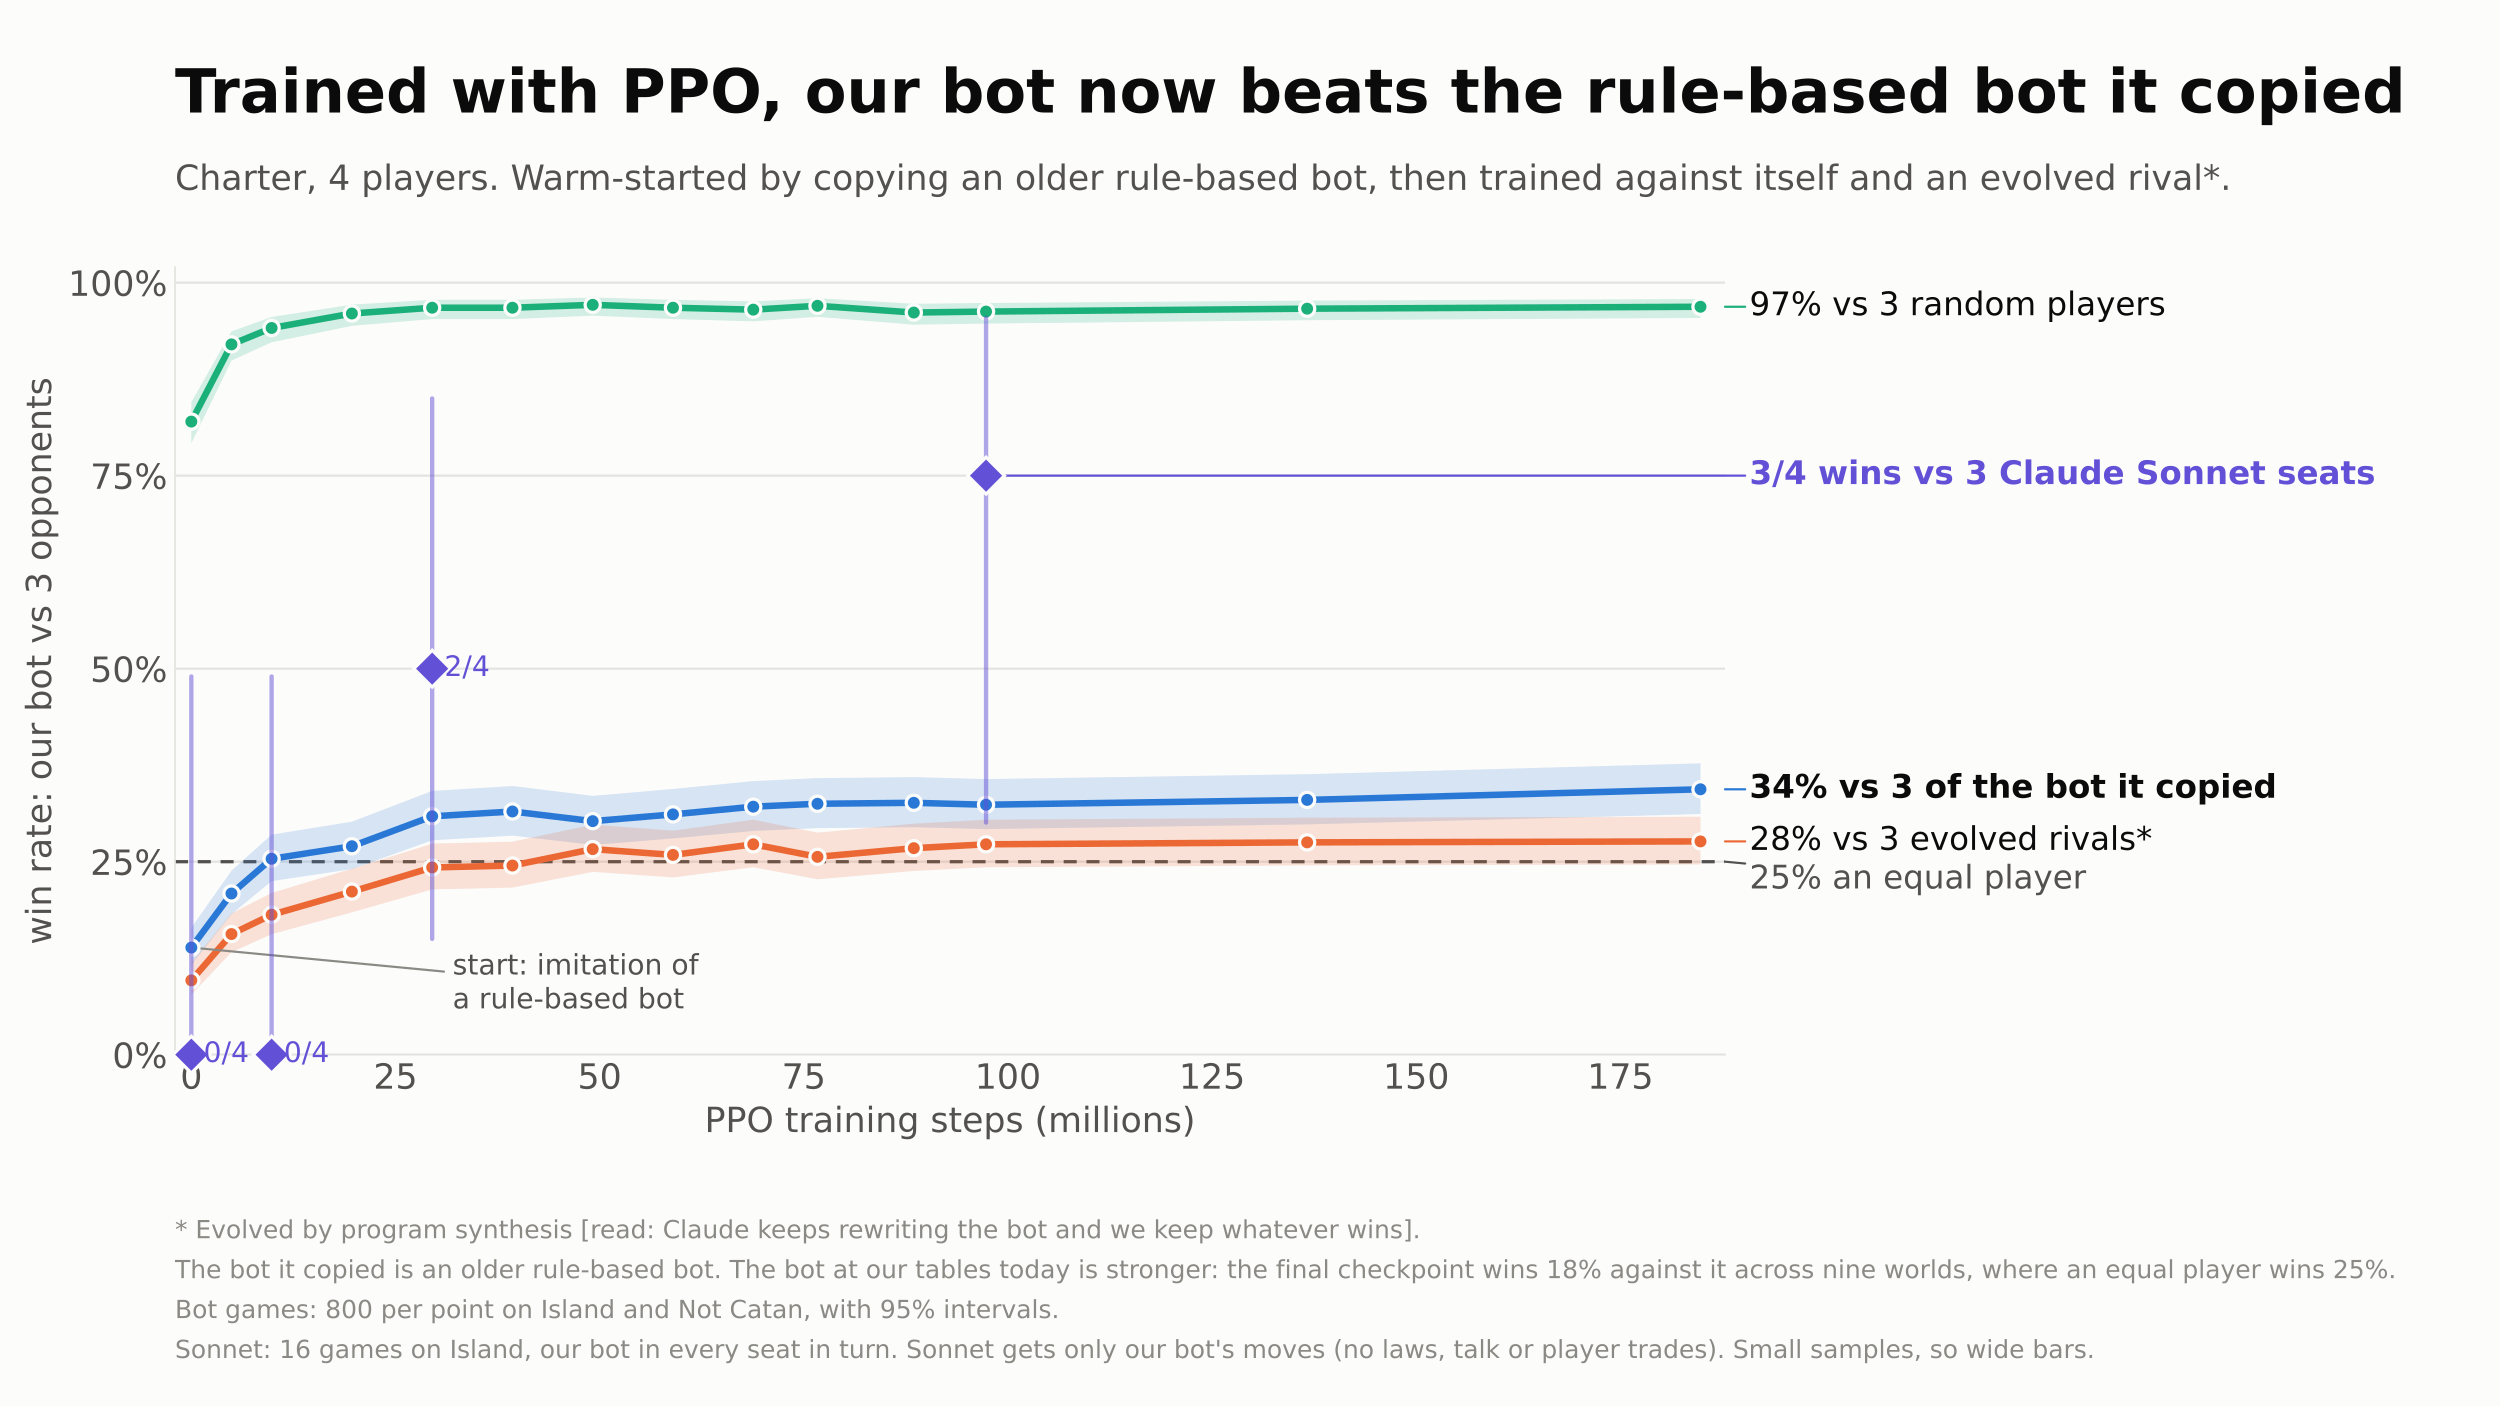
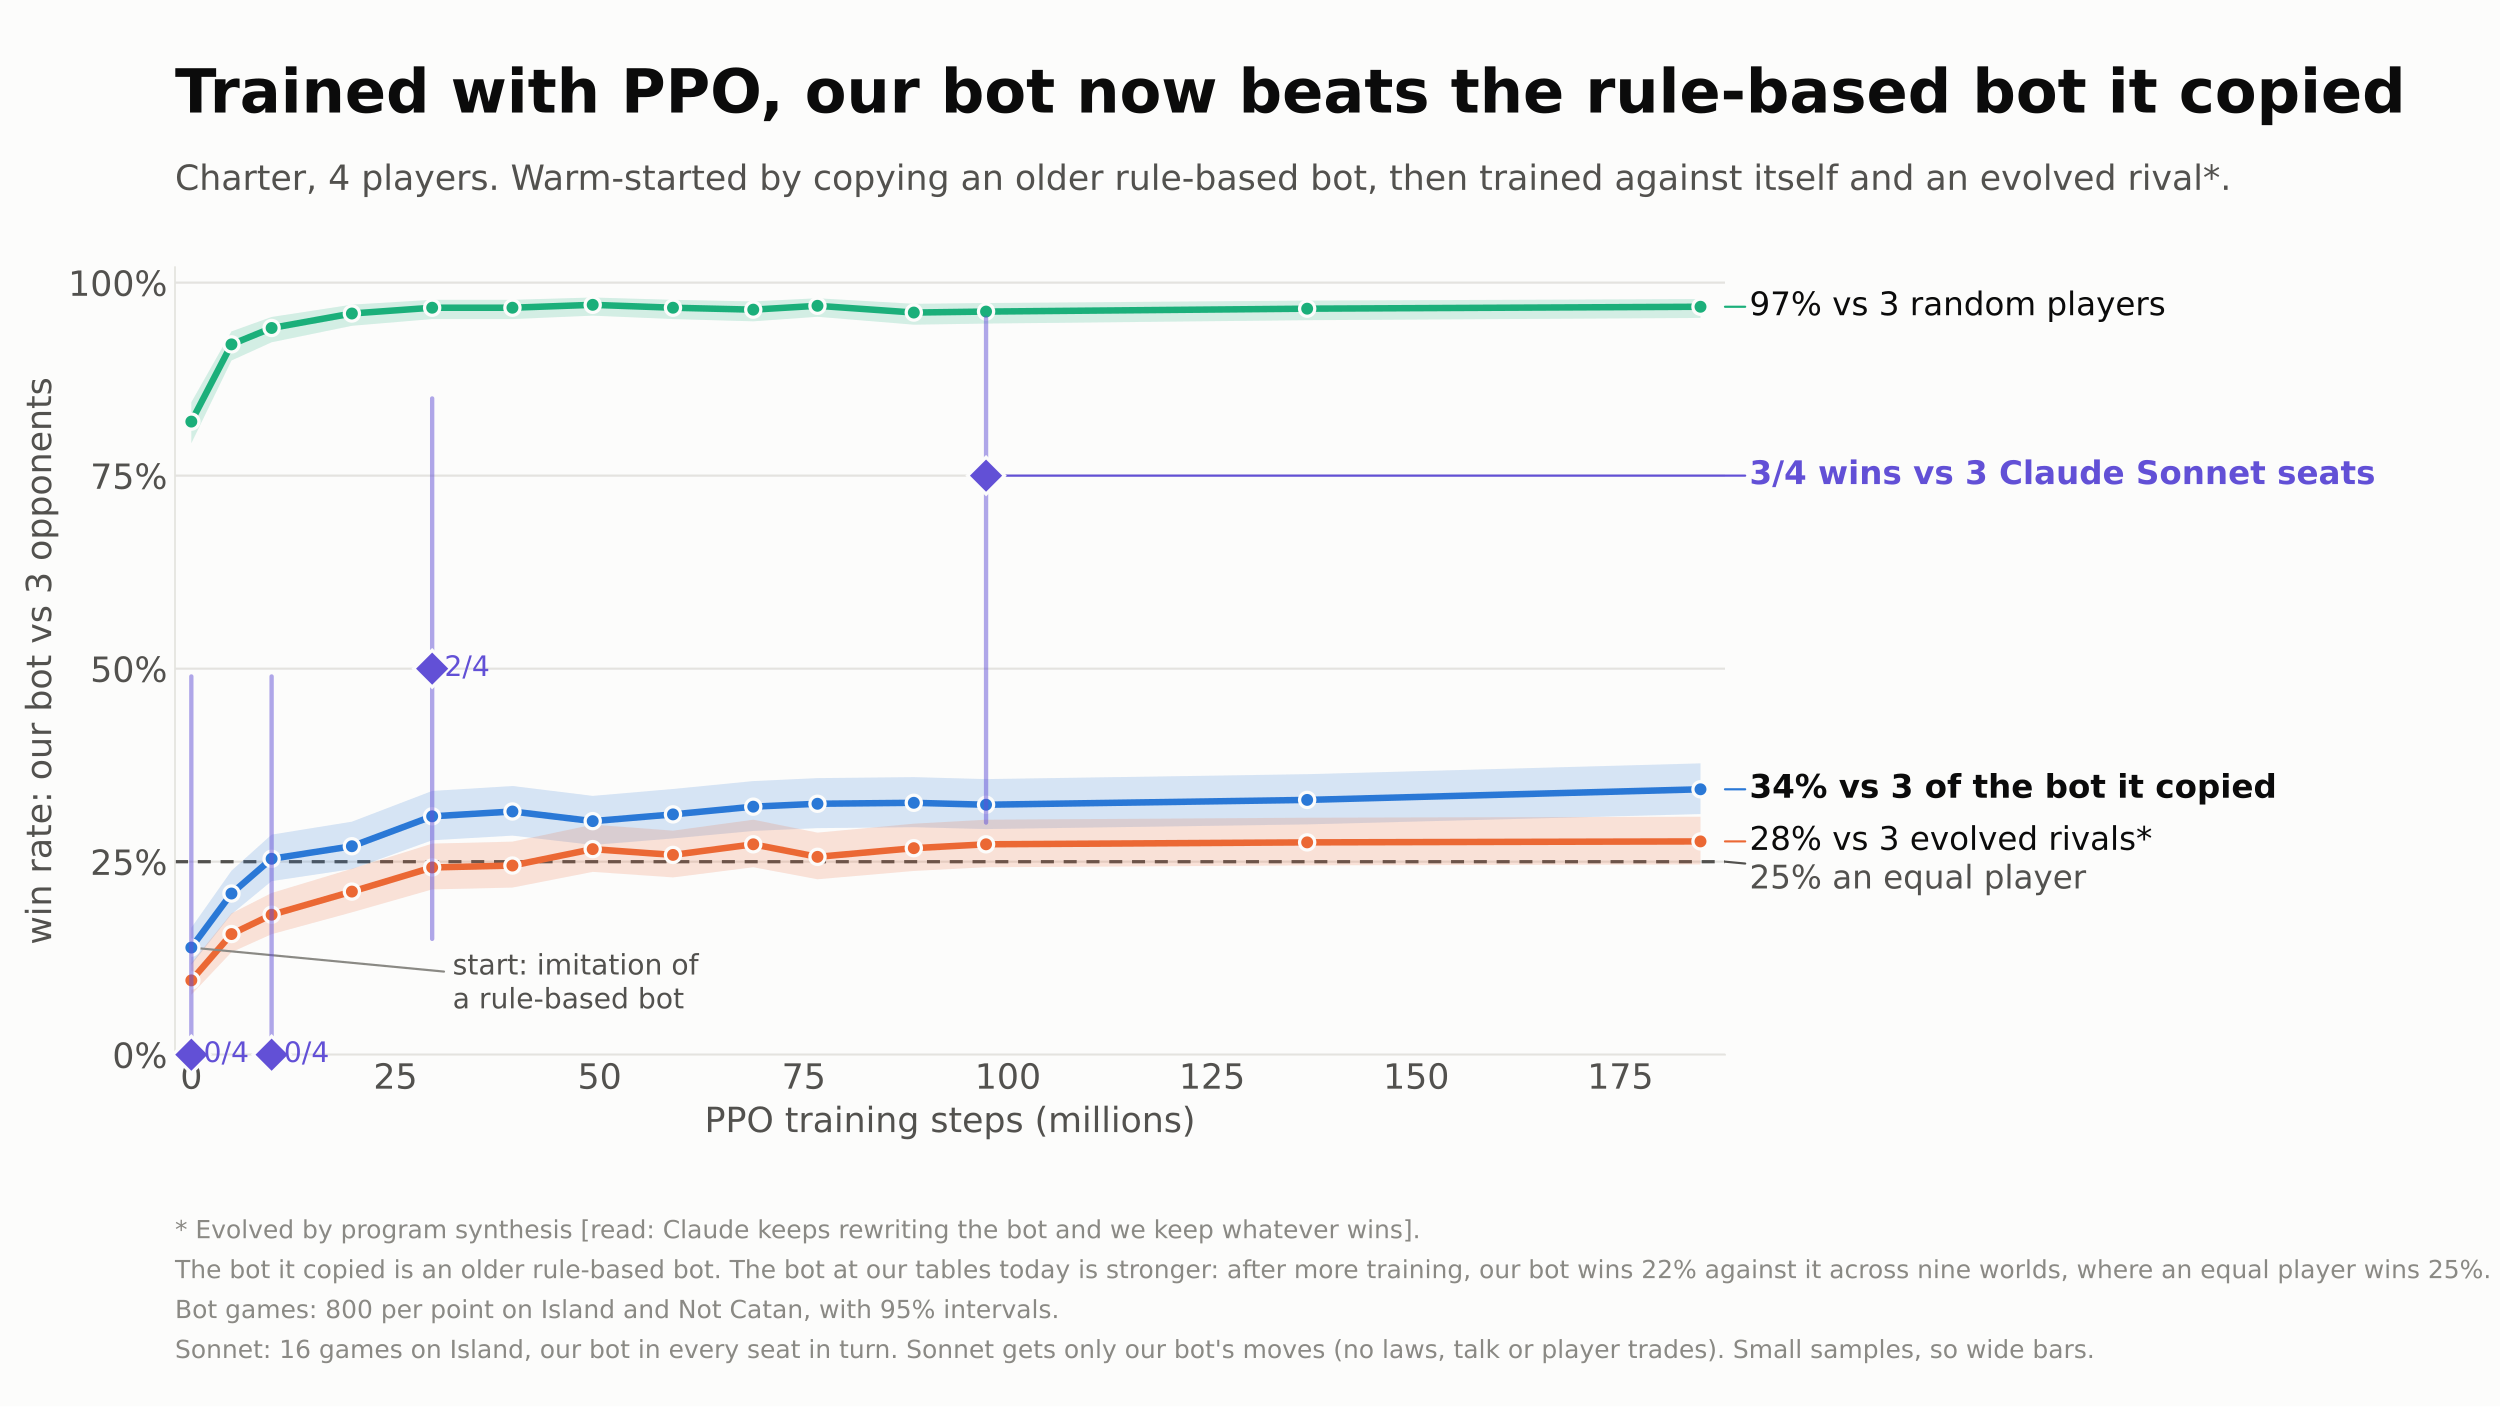
<svg xmlns="http://www.w3.org/2000/svg" xmlns:xlink="http://www.w3.org/1999/xlink" width="1152pt" height="648pt" viewBox="0 0 1152 648" version="1.1">
  <defs>
    <style type="text/css">*{stroke-linejoin: round; stroke-linecap: butt}</style>
  </defs>
  <g id="figure_1">
    <g id="patch_1">
      <path d="M 0 648  L 1152 648  L 1152 0  L 0 0  z " style="fill: #fcfcfb" />
    </g>
    <g id="axes_1">
      <g id="patch_2">
        <path d="M 80.64 486  L 794.88 486  L 794.88 123.12  L 80.64 123.12  z " style="fill: #fcfcfb" />
      </g>
      <g id="matplotlib.axis_1">
        <g id="xtick_1">
          <g id="line2d_1" />
          <g id="text_1">
            <text style="font-size: 16px; font-family: 'DejaVu Sans'; text-anchor: middle; fill: #52514e" x="88.166" y="501.656" transform="rotate(-0 88.16578 501.6562)">0</text>
          </g>
        </g>
        <g id="xtick_2">
          <g id="line2d_2" />
          <g id="text_2">
            <text style="font-size: 16px; font-family: 'DejaVu Sans'; text-anchor: middle; fill: #52514e" x="182.238" y="501.656" transform="rotate(-0 182.238 501.6562)">25</text>
          </g>
        </g>
        <g id="xtick_3">
          <g id="line2d_3" />
          <g id="text_3">
            <text style="font-size: 16px; font-family: 'DejaVu Sans'; text-anchor: middle; fill: #52514e" x="276.31" y="501.656" transform="rotate(-0 276.3103 501.6562)">50</text>
          </g>
        </g>
        <g id="xtick_4">
          <g id="line2d_4" />
          <g id="text_4">
            <text style="font-size: 16px; font-family: 'DejaVu Sans'; text-anchor: middle; fill: #52514e" x="370.383" y="501.656" transform="rotate(-0 370.3826 501.6562)">75</text>
          </g>
        </g>
        <g id="xtick_5">
          <g id="line2d_5" />
          <g id="text_5">
            <text style="font-size: 16px; font-family: 'DejaVu Sans'; text-anchor: middle; fill: #52514e" x="464.455" y="501.656" transform="rotate(-0 464.4549 501.6562)">100</text>
          </g>
        </g>
        <g id="xtick_6">
          <g id="line2d_6" />
          <g id="text_6">
            <text style="font-size: 16px; font-family: 'DejaVu Sans'; text-anchor: middle; fill: #52514e" x="558.527" y="501.656" transform="rotate(-0 558.5271 501.6562)">125</text>
          </g>
        </g>
        <g id="xtick_7">
          <g id="line2d_7" />
          <g id="text_7">
            <text style="font-size: 16px; font-family: 'DejaVu Sans'; text-anchor: middle; fill: #52514e" x="652.599" y="501.656" transform="rotate(-0 652.5994 501.6562)">150</text>
          </g>
        </g>
        <g id="xtick_8">
          <g id="line2d_8" />
          <g id="text_8">
            <text style="font-size: 16px; font-family: 'DejaVu Sans'; text-anchor: middle; fill: #52514e" x="746.672" y="501.656" transform="rotate(-0 746.6717 501.6562)">175</text>
          </g>
        </g>
        <g id="text_9">
          <text style="font-size: 16px; font-family: 'DejaVu Sans'; text-anchor: middle; fill: #52514e" x="437.76" y="521.658" transform="rotate(-0 437.76 521.6575)">PPO training steps (millions)</text>
        </g>
      </g>
      <g id="matplotlib.axis_2">
        <g id="ytick_1">
          <g id="line2d_9">
-             <path d="M 80.64 486  L 794.88 486  " clip-path="url(#pec216135b3)" style="fill: none; stroke: #e4e3df; stroke-linecap: square" />
+             <path d="M 80.64 486  L 794.88 486  " clip-path="url(#pc26a836c87)" style="fill: none; stroke: #e4e3df; stroke-linecap: square" />
          </g>
          <g id="line2d_10" />
          <g id="text_10">
            <text style="font-size: 16px; font-family: 'DejaVu Sans'; text-anchor: end; fill: #52514e" x="77.14" y="492.078" transform="rotate(-0 77.14 492.0781)">0%</text>
          </g>
        </g>
        <g id="ytick_2">
          <g id="line2d_11">
-             <path d="M 80.64 397.059  L 794.88 397.059  " clip-path="url(#pec216135b3)" style="fill: none; stroke: #e4e3df; stroke-linecap: square" />
+             <path d="M 80.64 397.059  L 794.88 397.059  " clip-path="url(#pc26a836c87)" style="fill: none; stroke: #e4e3df; stroke-linecap: square" />
          </g>
          <g id="line2d_12" />
          <g id="text_11">
            <text style="font-size: 16px; font-family: 'DejaVu Sans'; text-anchor: end; fill: #52514e" x="77.14" y="403.137" transform="rotate(-0 77.14 403.1369)">25%</text>
          </g>
        </g>
        <g id="ytick_3">
          <g id="line2d_13">
-             <path d="M 80.64 308.118  L 794.88 308.118  " clip-path="url(#pec216135b3)" style="fill: none; stroke: #e4e3df; stroke-linecap: square" />
+             <path d="M 80.64 308.118  L 794.88 308.118  " clip-path="url(#pc26a836c87)" style="fill: none; stroke: #e4e3df; stroke-linecap: square" />
          </g>
          <g id="line2d_14" />
          <g id="text_12">
            <text style="font-size: 16px; font-family: 'DejaVu Sans'; text-anchor: end; fill: #52514e" x="77.14" y="314.196" transform="rotate(-0 77.14 314.1958)">50%</text>
          </g>
        </g>
        <g id="ytick_4">
          <g id="line2d_15">
-             <path d="M 80.64 219.176  L 794.88 219.176  " clip-path="url(#pec216135b3)" style="fill: none; stroke: #e4e3df; stroke-linecap: square" />
+             <path d="M 80.64 219.176  L 794.88 219.176  " clip-path="url(#pc26a836c87)" style="fill: none; stroke: #e4e3df; stroke-linecap: square" />
          </g>
          <g id="line2d_16" />
          <g id="text_13">
            <text style="font-size: 16px; font-family: 'DejaVu Sans'; text-anchor: end; fill: #52514e" x="77.14" y="225.255" transform="rotate(-0 77.14 225.2546)">75%</text>
          </g>
        </g>
        <g id="ytick_5">
          <g id="line2d_17">
-             <path d="M 80.64 130.235  L 794.88 130.235  " clip-path="url(#pec216135b3)" style="fill: none; stroke: #e4e3df; stroke-linecap: square" />
+             <path d="M 80.64 130.235  L 794.88 130.235  " clip-path="url(#pc26a836c87)" style="fill: none; stroke: #e4e3df; stroke-linecap: square" />
          </g>
          <g id="line2d_18" />
          <g id="text_14">
            <text style="font-size: 16px; font-family: 'DejaVu Sans'; text-anchor: end; fill: #52514e" x="77.14" y="136.313" transform="rotate(-0 77.14 136.3134)">100%</text>
          </g>
        </g>
        <g id="text_15">
          <text style="font-size: 16px; font-family: 'DejaVu Sans'; text-anchor: middle; fill: #52514e" x="23.554" y="304.56" transform="rotate(-90 23.55375 304.56)">win rate: our bot vs 3 opponents</text>
        </g>
      </g>
      <g id="line2d_19">
-         <path d="M 80.64 397.059  L 794.88 397.059  " clip-path="url(#pec216135b3)" style="fill: none; stroke-dasharray: 6,4.5; stroke-dashoffset: 0; stroke: #52514e; stroke-width: 1.5" />
+         <path d="M 80.64 397.059  L 794.88 397.059  " clip-path="url(#pc26a836c87)" style="fill: none; stroke-dasharray: 6,4.5; stroke-dashoffset: 0; stroke: #52514e; stroke-width: 1.5" />
      </g>
      <g id="FillBetweenPolyCollection_1">
        <defs>
-           <path id="m3abf501660" d="M 88.166 -462.647  L 88.166 -443.719  L 106.661 -481.879  L 125.157 -490.281  L 162.147 -497.87  L 199.138 -500.975  L 236.129 -500.975  L 273.119 -502.548  L 310.11 -500.975  L 347.101 -499.934  L 376.693 -502.022  L 421.082 -498.384  L 454.374 -498.899  L 602.337 -500.453  L 783.591 -501.497  L 783.591 -510.203  L 783.591 -510.203  L 602.337 -509.476  L 454.374 -508.375  L 421.082 -508.006  L 376.693 -510.564  L 347.101 -509.111  L 310.11 -509.84  L 273.119 -510.922  L 236.129 -509.84  L 199.138 -509.84  L 162.147 -507.635  L 125.157 -501.945  L 106.661 -495.3  L 88.166 -462.647  z " />
-         </defs>
-         <g clip-path="url(#pec216135b3)">
-           <use xlink:href="#m3abf501660" x="0" y="648" style="fill: #1baf7a; fill-opacity: 0.18" />
+           <path id="me23bf378e6" d="M 88.166 -462.647  L 88.166 -443.719  L 106.661 -481.879  L 125.157 -490.281  L 162.147 -497.87  L 199.138 -500.975  L 236.129 -500.975  L 273.119 -502.548  L 310.11 -500.975  L 347.101 -499.934  L 376.693 -502.022  L 421.082 -498.384  L 454.374 -498.899  L 602.337 -500.453  L 783.591 -501.497  L 783.591 -510.203  L 783.591 -510.203  L 602.337 -509.476  L 454.374 -508.375  L 421.082 -508.006  L 376.693 -510.564  L 347.101 -509.111  L 310.11 -509.84  L 273.119 -510.922  L 236.129 -509.84  L 199.138 -509.84  L 162.147 -507.635  L 125.157 -501.945  L 106.661 -495.3  L 88.166 -462.647  z " />
+         </defs>
+         <g clip-path="url(#pc26a836c87)">
+           <use xlink:href="#me23bf378e6" x="0" y="648" style="fill: #1baf7a; fill-opacity: 0.18" />
        </g>
      </g>
      <g id="FillBetweenPolyCollection_2">
        <defs>
-           <path id="m915a6c3b47" d="M 88.166 -220.501  L 88.166 -203.453  L 106.661 -226.753  L 125.157 -241.983  L 162.147 -247.522  L 199.138 -260.801  L 236.129 -262.952  L 273.119 -258.652  L 310.11 -261.661  L 347.101 -265.105  L 376.693 -266.398  L 421.082 -266.829  L 454.374 -265.967  L 602.337 -268.123  L 783.591 -272.875  L 783.591 -296.244  L 783.591 -296.244  L 602.337 -291.26  L 454.374 -288.99  L 421.082 -289.898  L 376.693 -289.444  L 347.101 -288.082  L 310.11 -284.444  L 273.119 -281.257  L 236.129 -285.809  L 199.138 -283.534  L 162.147 -269.373  L 125.157 -263.405  L 106.661 -246.769  L 88.166 -220.501  z " />
-         </defs>
-         <g clip-path="url(#pec216135b3)">
-           <use xlink:href="#m915a6c3b47" x="0" y="648" style="fill: #2a78d6; fill-opacity: 0.18" />
+           <path id="m12ca0b27a1" d="M 88.166 -220.501  L 88.166 -203.453  L 106.661 -226.753  L 125.157 -241.983  L 162.147 -247.522  L 199.138 -260.801  L 236.129 -262.952  L 273.119 -258.652  L 310.11 -261.661  L 347.101 -265.105  L 376.693 -266.398  L 421.082 -266.829  L 454.374 -265.967  L 602.337 -268.123  L 783.591 -272.875  L 783.591 -296.244  L 783.591 -296.244  L 602.337 -291.26  L 454.374 -288.99  L 421.082 -289.898  L 376.693 -289.444  L 347.101 -288.082  L 310.11 -284.444  L 273.119 -281.257  L 236.129 -285.809  L 199.138 -283.534  L 162.147 -269.373  L 125.157 -263.405  L 106.661 -246.769  L 88.166 -220.501  z " />
+         </defs>
+         <g clip-path="url(#pc26a836c87)">
+           <use xlink:href="#m12ca0b27a1" x="0" y="648" style="fill: #2a78d6; fill-opacity: 0.18" />
        </g>
      </g>
      <g id="FillBetweenPolyCollection_3">
        <defs>
-           <path id="mf832deb69e" d="M 88.166 -204.215  L 88.166 -189.643  L 106.661 -209.224  L 125.157 -217.534  L 162.147 -227.595  L 199.138 -238.161  L 236.129 -239.009  L 273.119 -246.242  L 310.11 -243.685  L 347.101 -248.375  L 376.693 -242.834  L 421.082 -246.668  L 454.374 -248.375  L 602.337 -249.229  L 783.591 -249.657  L 783.591 -271.664  L 783.591 -271.664  L 602.337 -271.206  L 454.374 -270.29  L 421.082 -268.456  L 376.693 -264.324  L 347.101 -270.29  L 310.11 -265.243  L 273.119 -267.998  L 236.129 -260.182  L 199.138 -259.261  L 162.147 -247.697  L 125.157 -236.514  L 106.661 -227.122  L 88.166 -204.215  z " />
-         </defs>
-         <g clip-path="url(#pec216135b3)">
-           <use xlink:href="#mf832deb69e" x="0" y="648" style="fill: #eb6834; fill-opacity: 0.18" />
+           <path id="mf8bfdccf79" d="M 88.166 -204.215  L 88.166 -189.643  L 106.661 -209.224  L 125.157 -217.534  L 162.147 -227.595  L 199.138 -238.161  L 236.129 -239.009  L 273.119 -246.242  L 310.11 -243.685  L 347.101 -248.375  L 376.693 -242.834  L 421.082 -246.668  L 454.374 -248.375  L 602.337 -249.229  L 783.591 -249.657  L 783.591 -271.664  L 783.591 -271.664  L 602.337 -271.206  L 454.374 -270.29  L 421.082 -268.456  L 376.693 -264.324  L 347.101 -270.29  L 310.11 -265.243  L 273.119 -267.998  L 236.129 -260.182  L 199.138 -259.261  L 162.147 -247.697  L 125.157 -236.514  L 106.661 -227.122  L 88.166 -204.215  z " />
+         </defs>
+         <g clip-path="url(#pc26a836c87)">
+           <use xlink:href="#mf8bfdccf79" x="0" y="648" style="fill: #eb6834; fill-opacity: 0.18" />
        </g>
      </g>
      <g id="patch_3">
        <path d="M 80.64 486  L 80.64 123.12  " style="fill: none; stroke: #e4e3df; stroke-width: 0.8; stroke-linejoin: miter; stroke-linecap: square" />
      </g>
      <g id="patch_4">
        <path d="M 80.64 486  L 794.88 486  " style="fill: none; stroke: #e4e3df; stroke-width: 0.8; stroke-linejoin: miter; stroke-linecap: square" />
      </g>
      <g id="line2d_20">
-         <path d="M 88.166 194.273  L 106.661 158.696  L 125.157 151.136  L 162.147 144.466  L 199.138 141.798  L 236.129 141.798  L 273.119 140.464  L 310.11 141.798  L 347.101 142.687  L 376.693 140.908  L 421.082 144.021  L 454.374 143.576  L 602.337 142.242  L 783.591 141.353  " clip-path="url(#pec216135b3)" style="fill: none; stroke: #1baf7a; stroke-width: 3; stroke-linecap: round" />
+         <path d="M 88.166 194.273  L 106.661 158.696  L 125.157 151.136  L 162.147 144.466  L 199.138 141.798  L 236.129 141.798  L 273.119 140.464  L 310.11 141.798  L 347.101 142.687  L 376.693 140.908  L 421.082 144.021  L 454.374 143.576  L 602.337 142.242  L 783.591 141.353  " clip-path="url(#pc26a836c87)" style="fill: none; stroke: #1baf7a; stroke-width: 3; stroke-linecap: round" />
      </g>
      <g id="line2d_21">
-         <path d="M 88.166 436.638  L 106.661 411.734  L 125.157 395.725  L 162.147 389.944  L 199.138 376.158  L 236.129 373.934  L 273.119 378.381  L 310.11 375.268  L 347.101 371.711  L 376.693 370.376  L 421.082 369.932  L 454.374 370.821  L 602.337 368.598  L 783.591 363.706  " clip-path="url(#pec216135b3)" style="fill: none; stroke: #2a78d6; stroke-width: 3; stroke-linecap: round" />
+         <path d="M 88.166 436.638  L 106.661 411.734  L 125.157 395.725  L 162.147 389.944  L 199.138 376.158  L 236.129 373.934  L 273.119 378.381  L 310.11 375.268  L 347.101 371.711  L 376.693 370.376  L 421.082 369.932  L 454.374 370.821  L 602.337 368.598  L 783.591 363.706  " clip-path="url(#pc26a836c87)" style="fill: none; stroke: #2a78d6; stroke-width: 3; stroke-linecap: round" />
      </g>
      <g id="line2d_22">
-         <path d="M 88.166 451.758  L 106.661 430.412  L 125.157 421.518  L 162.147 410.845  L 199.138 399.727  L 236.129 398.838  L 273.119 391.278  L 310.11 393.946  L 347.101 389.054  L 376.693 394.835  L 421.082 390.833  L 454.374 389.054  L 602.337 388.165  L 783.591 387.72  " clip-path="url(#pec216135b3)" style="fill: none; stroke: #eb6834; stroke-width: 3; stroke-linecap: round" />
+         <path d="M 88.166 451.758  L 106.661 430.412  L 125.157 421.518  L 162.147 410.845  L 199.138 399.727  L 236.129 398.838  L 273.119 391.278  L 310.11 393.946  L 347.101 389.054  L 376.693 394.835  L 421.082 390.833  L 454.374 389.054  L 602.337 388.165  L 783.591 387.72  " clip-path="url(#pc26a836c87)" style="fill: none; stroke: #eb6834; stroke-width: 3; stroke-linecap: round" />
      </g>
      <g id="patch_5">
        <path d="M 804.166 141.353  Q 799.523 141.353 794.88 141.353  " style="fill: none; stroke: #1baf7a; stroke-linecap: round" />
      </g>
      <g id="text_16">
        <text style="font-size: 15px; font-family: 'DejaVu Sans'; text-anchor: start; fill: #0b0b0b" x="806.169" y="145.25" transform="rotate(-0 806.1687 145.25)">97%  vs 3 random players</text>
      </g>
      <g id="patch_6">
        <path d="M 804.172 219.176  Q 632.095 219.176 460.018 219.176  " style="fill: none; stroke: #6250d6; stroke-linecap: round" />
      </g>
      <g id="text_17">
        <text style="font-weight: 700; font-size: 15px; font-family: 'DejaVu Sans'; text-anchor: start; fill: #6250d6" x="806.169" y="223.074" transform="rotate(-0 806.1687 223.0735)">3/4 wins vs 3 Claude Sonnet seats</text>
      </g>
      <g id="patch_7">
        <path d="M 804.172 363.706  Q 799.526 363.706 794.88 363.706  " style="fill: none; stroke: #2a78d6; stroke-linecap: round" />
      </g>
      <g id="text_18">
        <text style="font-weight: 700; font-size: 15px; font-family: 'DejaVu Sans'; text-anchor: start; fill: #0b0b0b" x="806.169" y="367.603" transform="rotate(-0 806.1687 367.603)">34%  vs 3 of the bot it copied</text>
      </g>
      <g id="patch_8">
        <path d="M 804.17 387.72  Q 799.525 387.72 794.88 387.72  " style="fill: none; stroke: #eb6834; stroke-linecap: round" />
      </g>
      <g id="text_19">
        <text style="font-size: 15px; font-family: 'DejaVu Sans'; text-anchor: start; fill: #0b0b0b" x="806.169" y="391.617" transform="rotate(-0 806.1687 391.6171)">28%  vs 3 evolved rivals*</text>
      </g>
      <g id="patch_9">
        <path d="M 804.171 397.919  Q 799.525 397.489 794.88 397.059  " style="fill: none; stroke: #52514e; stroke-linecap: round" />
      </g>
      <g id="text_20">
        <text style="font-size: 15px; font-family: 'DejaVu Sans'; text-anchor: start; fill: #52514e" x="806.169" y="409.405" transform="rotate(-0 806.1687 409.4053)">25%  an equal player</text>
      </g>
      <g id="patch_10">
        <path d="M 204.59 447.709  Q 147.374 442.268 90.159 436.827  " style="fill: none; stroke: #8a8984; stroke-linecap: round" />
      </g>
      <g id="text_21">
        <text style="font-size: 13px; font-family: 'DejaVu Sans'; fill: #52514e" transform="translate(208.5783 449.0506)">start: imitation of</text>
        <text style="font-size: 13px; font-family: 'DejaVu Sans'; fill: #52514e" transform="translate(208.5783 464.6541)">a rule-based bot</text>
      </g>
      <g id="line2d_23">
        <defs>
-           <path id="m21d35f29ad" d="M 0 3.5  C 0.928 3.5 1.819 3.131 2.475 2.475  C 3.131 1.819 3.5 0.928 3.5 0  C 3.5 -0.928 3.131 -1.819 2.475 -2.475  C 1.819 -3.131 0.928 -3.5 0 -3.5  C -0.928 -3.5 -1.819 -3.131 -2.475 -2.475  C -3.131 -1.819 -3.5 -0.928 -3.5 0  C -3.5 0.928 -3.131 1.819 -2.475 2.475  C -1.819 3.131 -0.928 3.5 0 3.5  z " style="stroke: #fcfcfb; stroke-width: 1.5" />
-         </defs>
-         <g clip-path="url(#pec216135b3)">
-           <use xlink:href="#m21d35f29ad" x="88.166" y="194.273" style="fill: #1baf7a; stroke: #fcfcfb; stroke-width: 1.5" />
-           <use xlink:href="#m21d35f29ad" x="106.661" y="158.696" style="fill: #1baf7a; stroke: #fcfcfb; stroke-width: 1.5" />
-           <use xlink:href="#m21d35f29ad" x="125.157" y="151.136" style="fill: #1baf7a; stroke: #fcfcfb; stroke-width: 1.5" />
-           <use xlink:href="#m21d35f29ad" x="162.147" y="144.466" style="fill: #1baf7a; stroke: #fcfcfb; stroke-width: 1.5" />
-           <use xlink:href="#m21d35f29ad" x="199.138" y="141.798" style="fill: #1baf7a; stroke: #fcfcfb; stroke-width: 1.5" />
-           <use xlink:href="#m21d35f29ad" x="236.129" y="141.798" style="fill: #1baf7a; stroke: #fcfcfb; stroke-width: 1.5" />
-           <use xlink:href="#m21d35f29ad" x="273.119" y="140.464" style="fill: #1baf7a; stroke: #fcfcfb; stroke-width: 1.5" />
-           <use xlink:href="#m21d35f29ad" x="310.11" y="141.798" style="fill: #1baf7a; stroke: #fcfcfb; stroke-width: 1.5" />
-           <use xlink:href="#m21d35f29ad" x="347.101" y="142.687" style="fill: #1baf7a; stroke: #fcfcfb; stroke-width: 1.5" />
-           <use xlink:href="#m21d35f29ad" x="376.693" y="140.908" style="fill: #1baf7a; stroke: #fcfcfb; stroke-width: 1.5" />
-           <use xlink:href="#m21d35f29ad" x="421.082" y="144.021" style="fill: #1baf7a; stroke: #fcfcfb; stroke-width: 1.5" />
-           <use xlink:href="#m21d35f29ad" x="454.374" y="143.576" style="fill: #1baf7a; stroke: #fcfcfb; stroke-width: 1.5" />
-           <use xlink:href="#m21d35f29ad" x="602.337" y="142.242" style="fill: #1baf7a; stroke: #fcfcfb; stroke-width: 1.5" />
-           <use xlink:href="#m21d35f29ad" x="783.591" y="141.353" style="fill: #1baf7a; stroke: #fcfcfb; stroke-width: 1.5" />
+           <path id="m0ceb752b1f" d="M 0 3.5  C 0.928 3.5 1.819 3.131 2.475 2.475  C 3.131 1.819 3.5 0.928 3.5 0  C 3.5 -0.928 3.131 -1.819 2.475 -2.475  C 1.819 -3.131 0.928 -3.5 0 -3.5  C -0.928 -3.5 -1.819 -3.131 -2.475 -2.475  C -3.131 -1.819 -3.5 -0.928 -3.5 0  C -3.5 0.928 -3.131 1.819 -2.475 2.475  C -1.819 3.131 -0.928 3.5 0 3.5  z " style="stroke: #fcfcfb; stroke-width: 1.5" />
+         </defs>
+         <g clip-path="url(#pc26a836c87)">
+           <use xlink:href="#m0ceb752b1f" x="88.166" y="194.273" style="fill: #1baf7a; stroke: #fcfcfb; stroke-width: 1.5" />
+           <use xlink:href="#m0ceb752b1f" x="106.661" y="158.696" style="fill: #1baf7a; stroke: #fcfcfb; stroke-width: 1.5" />
+           <use xlink:href="#m0ceb752b1f" x="125.157" y="151.136" style="fill: #1baf7a; stroke: #fcfcfb; stroke-width: 1.5" />
+           <use xlink:href="#m0ceb752b1f" x="162.147" y="144.466" style="fill: #1baf7a; stroke: #fcfcfb; stroke-width: 1.5" />
+           <use xlink:href="#m0ceb752b1f" x="199.138" y="141.798" style="fill: #1baf7a; stroke: #fcfcfb; stroke-width: 1.5" />
+           <use xlink:href="#m0ceb752b1f" x="236.129" y="141.798" style="fill: #1baf7a; stroke: #fcfcfb; stroke-width: 1.5" />
+           <use xlink:href="#m0ceb752b1f" x="273.119" y="140.464" style="fill: #1baf7a; stroke: #fcfcfb; stroke-width: 1.5" />
+           <use xlink:href="#m0ceb752b1f" x="310.11" y="141.798" style="fill: #1baf7a; stroke: #fcfcfb; stroke-width: 1.5" />
+           <use xlink:href="#m0ceb752b1f" x="347.101" y="142.687" style="fill: #1baf7a; stroke: #fcfcfb; stroke-width: 1.5" />
+           <use xlink:href="#m0ceb752b1f" x="376.693" y="140.908" style="fill: #1baf7a; stroke: #fcfcfb; stroke-width: 1.5" />
+           <use xlink:href="#m0ceb752b1f" x="421.082" y="144.021" style="fill: #1baf7a; stroke: #fcfcfb; stroke-width: 1.5" />
+           <use xlink:href="#m0ceb752b1f" x="454.374" y="143.576" style="fill: #1baf7a; stroke: #fcfcfb; stroke-width: 1.5" />
+           <use xlink:href="#m0ceb752b1f" x="602.337" y="142.242" style="fill: #1baf7a; stroke: #fcfcfb; stroke-width: 1.5" />
+           <use xlink:href="#m0ceb752b1f" x="783.591" y="141.353" style="fill: #1baf7a; stroke: #fcfcfb; stroke-width: 1.5" />
        </g>
      </g>
      <g id="line2d_24">
        <defs>
-           <path id="me37e20f7c5" d="M 0 3.5  C 0.928 3.5 1.819 3.131 2.475 2.475  C 3.131 1.819 3.5 0.928 3.5 0  C 3.5 -0.928 3.131 -1.819 2.475 -2.475  C 1.819 -3.131 0.928 -3.5 0 -3.5  C -0.928 -3.5 -1.819 -3.131 -2.475 -2.475  C -3.131 -1.819 -3.5 -0.928 -3.5 0  C -3.5 0.928 -3.131 1.819 -2.475 2.475  C -1.819 3.131 -0.928 3.5 0 3.5  z " style="stroke: #fcfcfb; stroke-width: 1.5" />
-         </defs>
-         <g clip-path="url(#pec216135b3)">
-           <use xlink:href="#me37e20f7c5" x="88.166" y="436.638" style="fill: #2a78d6; stroke: #fcfcfb; stroke-width: 1.5" />
-           <use xlink:href="#me37e20f7c5" x="106.661" y="411.734" style="fill: #2a78d6; stroke: #fcfcfb; stroke-width: 1.5" />
-           <use xlink:href="#me37e20f7c5" x="125.157" y="395.725" style="fill: #2a78d6; stroke: #fcfcfb; stroke-width: 1.5" />
-           <use xlink:href="#me37e20f7c5" x="162.147" y="389.944" style="fill: #2a78d6; stroke: #fcfcfb; stroke-width: 1.5" />
-           <use xlink:href="#me37e20f7c5" x="199.138" y="376.158" style="fill: #2a78d6; stroke: #fcfcfb; stroke-width: 1.5" />
-           <use xlink:href="#me37e20f7c5" x="236.129" y="373.934" style="fill: #2a78d6; stroke: #fcfcfb; stroke-width: 1.5" />
-           <use xlink:href="#me37e20f7c5" x="273.119" y="378.381" style="fill: #2a78d6; stroke: #fcfcfb; stroke-width: 1.5" />
-           <use xlink:href="#me37e20f7c5" x="310.11" y="375.268" style="fill: #2a78d6; stroke: #fcfcfb; stroke-width: 1.5" />
-           <use xlink:href="#me37e20f7c5" x="347.101" y="371.711" style="fill: #2a78d6; stroke: #fcfcfb; stroke-width: 1.5" />
-           <use xlink:href="#me37e20f7c5" x="376.693" y="370.376" style="fill: #2a78d6; stroke: #fcfcfb; stroke-width: 1.5" />
-           <use xlink:href="#me37e20f7c5" x="421.082" y="369.932" style="fill: #2a78d6; stroke: #fcfcfb; stroke-width: 1.5" />
-           <use xlink:href="#me37e20f7c5" x="454.374" y="370.821" style="fill: #2a78d6; stroke: #fcfcfb; stroke-width: 1.5" />
-           <use xlink:href="#me37e20f7c5" x="602.337" y="368.598" style="fill: #2a78d6; stroke: #fcfcfb; stroke-width: 1.5" />
-           <use xlink:href="#me37e20f7c5" x="783.591" y="363.706" style="fill: #2a78d6; stroke: #fcfcfb; stroke-width: 1.5" />
+           <path id="m1589b09343" d="M 0 3.5  C 0.928 3.5 1.819 3.131 2.475 2.475  C 3.131 1.819 3.5 0.928 3.5 0  C 3.5 -0.928 3.131 -1.819 2.475 -2.475  C 1.819 -3.131 0.928 -3.5 0 -3.5  C -0.928 -3.5 -1.819 -3.131 -2.475 -2.475  C -3.131 -1.819 -3.5 -0.928 -3.5 0  C -3.5 0.928 -3.131 1.819 -2.475 2.475  C -1.819 3.131 -0.928 3.5 0 3.5  z " style="stroke: #fcfcfb; stroke-width: 1.5" />
+         </defs>
+         <g clip-path="url(#pc26a836c87)">
+           <use xlink:href="#m1589b09343" x="88.166" y="436.638" style="fill: #2a78d6; stroke: #fcfcfb; stroke-width: 1.5" />
+           <use xlink:href="#m1589b09343" x="106.661" y="411.734" style="fill: #2a78d6; stroke: #fcfcfb; stroke-width: 1.5" />
+           <use xlink:href="#m1589b09343" x="125.157" y="395.725" style="fill: #2a78d6; stroke: #fcfcfb; stroke-width: 1.5" />
+           <use xlink:href="#m1589b09343" x="162.147" y="389.944" style="fill: #2a78d6; stroke: #fcfcfb; stroke-width: 1.5" />
+           <use xlink:href="#m1589b09343" x="199.138" y="376.158" style="fill: #2a78d6; stroke: #fcfcfb; stroke-width: 1.5" />
+           <use xlink:href="#m1589b09343" x="236.129" y="373.934" style="fill: #2a78d6; stroke: #fcfcfb; stroke-width: 1.5" />
+           <use xlink:href="#m1589b09343" x="273.119" y="378.381" style="fill: #2a78d6; stroke: #fcfcfb; stroke-width: 1.5" />
+           <use xlink:href="#m1589b09343" x="310.11" y="375.268" style="fill: #2a78d6; stroke: #fcfcfb; stroke-width: 1.5" />
+           <use xlink:href="#m1589b09343" x="347.101" y="371.711" style="fill: #2a78d6; stroke: #fcfcfb; stroke-width: 1.5" />
+           <use xlink:href="#m1589b09343" x="376.693" y="370.376" style="fill: #2a78d6; stroke: #fcfcfb; stroke-width: 1.5" />
+           <use xlink:href="#m1589b09343" x="421.082" y="369.932" style="fill: #2a78d6; stroke: #fcfcfb; stroke-width: 1.5" />
+           <use xlink:href="#m1589b09343" x="454.374" y="370.821" style="fill: #2a78d6; stroke: #fcfcfb; stroke-width: 1.5" />
+           <use xlink:href="#m1589b09343" x="602.337" y="368.598" style="fill: #2a78d6; stroke: #fcfcfb; stroke-width: 1.5" />
+           <use xlink:href="#m1589b09343" x="783.591" y="363.706" style="fill: #2a78d6; stroke: #fcfcfb; stroke-width: 1.5" />
        </g>
      </g>
      <g id="line2d_25">
        <defs>
-           <path id="m83080a4ce6" d="M 0 3.5  C 0.928 3.5 1.819 3.131 2.475 2.475  C 3.131 1.819 3.5 0.928 3.5 0  C 3.5 -0.928 3.131 -1.819 2.475 -2.475  C 1.819 -3.131 0.928 -3.5 0 -3.5  C -0.928 -3.5 -1.819 -3.131 -2.475 -2.475  C -3.131 -1.819 -3.5 -0.928 -3.5 0  C -3.5 0.928 -3.131 1.819 -2.475 2.475  C -1.819 3.131 -0.928 3.5 0 3.5  z " style="stroke: #fcfcfb; stroke-width: 1.5" />
-         </defs>
-         <g clip-path="url(#pec216135b3)">
-           <use xlink:href="#m83080a4ce6" x="88.166" y="451.758" style="fill: #eb6834; stroke: #fcfcfb; stroke-width: 1.5" />
-           <use xlink:href="#m83080a4ce6" x="106.661" y="430.412" style="fill: #eb6834; stroke: #fcfcfb; stroke-width: 1.5" />
-           <use xlink:href="#m83080a4ce6" x="125.157" y="421.518" style="fill: #eb6834; stroke: #fcfcfb; stroke-width: 1.5" />
-           <use xlink:href="#m83080a4ce6" x="162.147" y="410.845" style="fill: #eb6834; stroke: #fcfcfb; stroke-width: 1.5" />
-           <use xlink:href="#m83080a4ce6" x="199.138" y="399.727" style="fill: #eb6834; stroke: #fcfcfb; stroke-width: 1.5" />
-           <use xlink:href="#m83080a4ce6" x="236.129" y="398.838" style="fill: #eb6834; stroke: #fcfcfb; stroke-width: 1.5" />
-           <use xlink:href="#m83080a4ce6" x="273.119" y="391.278" style="fill: #eb6834; stroke: #fcfcfb; stroke-width: 1.5" />
-           <use xlink:href="#m83080a4ce6" x="310.11" y="393.946" style="fill: #eb6834; stroke: #fcfcfb; stroke-width: 1.5" />
-           <use xlink:href="#m83080a4ce6" x="347.101" y="389.054" style="fill: #eb6834; stroke: #fcfcfb; stroke-width: 1.5" />
-           <use xlink:href="#m83080a4ce6" x="376.693" y="394.835" style="fill: #eb6834; stroke: #fcfcfb; stroke-width: 1.5" />
-           <use xlink:href="#m83080a4ce6" x="421.082" y="390.833" style="fill: #eb6834; stroke: #fcfcfb; stroke-width: 1.5" />
-           <use xlink:href="#m83080a4ce6" x="454.374" y="389.054" style="fill: #eb6834; stroke: #fcfcfb; stroke-width: 1.5" />
-           <use xlink:href="#m83080a4ce6" x="602.337" y="388.165" style="fill: #eb6834; stroke: #fcfcfb; stroke-width: 1.5" />
-           <use xlink:href="#m83080a4ce6" x="783.591" y="387.72" style="fill: #eb6834; stroke: #fcfcfb; stroke-width: 1.5" />
+           <path id="m50be674cd9" d="M 0 3.5  C 0.928 3.5 1.819 3.131 2.475 2.475  C 3.131 1.819 3.5 0.928 3.5 0  C 3.5 -0.928 3.131 -1.819 2.475 -2.475  C 1.819 -3.131 0.928 -3.5 0 -3.5  C -0.928 -3.5 -1.819 -3.131 -2.475 -2.475  C -3.131 -1.819 -3.5 -0.928 -3.5 0  C -3.5 0.928 -3.131 1.819 -2.475 2.475  C -1.819 3.131 -0.928 3.5 0 3.5  z " style="stroke: #fcfcfb; stroke-width: 1.5" />
+         </defs>
+         <g clip-path="url(#pc26a836c87)">
+           <use xlink:href="#m50be674cd9" x="88.166" y="451.758" style="fill: #eb6834; stroke: #fcfcfb; stroke-width: 1.5" />
+           <use xlink:href="#m50be674cd9" x="106.661" y="430.412" style="fill: #eb6834; stroke: #fcfcfb; stroke-width: 1.5" />
+           <use xlink:href="#m50be674cd9" x="125.157" y="421.518" style="fill: #eb6834; stroke: #fcfcfb; stroke-width: 1.5" />
+           <use xlink:href="#m50be674cd9" x="162.147" y="410.845" style="fill: #eb6834; stroke: #fcfcfb; stroke-width: 1.5" />
+           <use xlink:href="#m50be674cd9" x="199.138" y="399.727" style="fill: #eb6834; stroke: #fcfcfb; stroke-width: 1.5" />
+           <use xlink:href="#m50be674cd9" x="236.129" y="398.838" style="fill: #eb6834; stroke: #fcfcfb; stroke-width: 1.5" />
+           <use xlink:href="#m50be674cd9" x="273.119" y="391.278" style="fill: #eb6834; stroke: #fcfcfb; stroke-width: 1.5" />
+           <use xlink:href="#m50be674cd9" x="310.11" y="393.946" style="fill: #eb6834; stroke: #fcfcfb; stroke-width: 1.5" />
+           <use xlink:href="#m50be674cd9" x="347.101" y="389.054" style="fill: #eb6834; stroke: #fcfcfb; stroke-width: 1.5" />
+           <use xlink:href="#m50be674cd9" x="376.693" y="394.835" style="fill: #eb6834; stroke: #fcfcfb; stroke-width: 1.5" />
+           <use xlink:href="#m50be674cd9" x="421.082" y="390.833" style="fill: #eb6834; stroke: #fcfcfb; stroke-width: 1.5" />
+           <use xlink:href="#m50be674cd9" x="454.374" y="389.054" style="fill: #eb6834; stroke: #fcfcfb; stroke-width: 1.5" />
+           <use xlink:href="#m50be674cd9" x="602.337" y="388.165" style="fill: #eb6834; stroke: #fcfcfb; stroke-width: 1.5" />
+           <use xlink:href="#m50be674cd9" x="783.591" y="387.72" style="fill: #eb6834; stroke: #fcfcfb; stroke-width: 1.5" />
        </g>
      </g>
      <g id="line2d_26">
-         <path d="M 88.166 486  L 88.166 311.711  " clip-path="url(#pec216135b3)" style="fill: none; stroke: #6250d6; stroke-opacity: 0.5; stroke-width: 2; stroke-linecap: round" />
+         <path d="M 88.166 486  L 88.166 311.711  " clip-path="url(#pc26a836c87)" style="fill: none; stroke: #6250d6; stroke-opacity: 0.5; stroke-width: 2; stroke-linecap: round" />
      </g>
      <g id="line2d_27">
-         <path d="M 125.157 486  L 125.157 311.711  " clip-path="url(#pec216135b3)" style="fill: none; stroke: #6250d6; stroke-opacity: 0.5; stroke-width: 2; stroke-linecap: round" />
+         <path d="M 125.157 486  L 125.157 311.711  " clip-path="url(#pc26a836c87)" style="fill: none; stroke: #6250d6; stroke-opacity: 0.5; stroke-width: 2; stroke-linecap: round" />
      </g>
      <g id="line2d_28">
-         <path d="M 199.138 432.623  L 199.138 183.613  " clip-path="url(#pec216135b3)" style="fill: none; stroke: #6250d6; stroke-opacity: 0.5; stroke-width: 2; stroke-linecap: round" />
+         <path d="M 199.138 432.623  L 199.138 183.613  " clip-path="url(#pc26a836c87)" style="fill: none; stroke: #6250d6; stroke-opacity: 0.5; stroke-width: 2; stroke-linecap: round" />
      </g>
      <g id="line2d_29">
-         <path d="M 454.374 379.044  L 454.374 146.453  " clip-path="url(#pec216135b3)" style="fill: none; stroke: #6250d6; stroke-opacity: 0.5; stroke-width: 2; stroke-linecap: round" />
+         <path d="M 454.374 379.044  L 454.374 146.453  " clip-path="url(#pc26a836c87)" style="fill: none; stroke: #6250d6; stroke-opacity: 0.5; stroke-width: 2; stroke-linecap: round" />
      </g>
      <g id="line2d_30">
        <defs>
-           <path id="madac654a6e" d="M -0 8.485  L 8.485 0  L 0 -8.485  L -8.485 -0  z " style="stroke: #fcfcfb; stroke-width: 1.5; stroke-linejoin: miter" />
+           <path id="mccc463de05" d="M -0 8.485  L 8.485 0  L 0 -8.485  L -8.485 -0  z " style="stroke: #fcfcfb; stroke-width: 1.5; stroke-linejoin: miter" />
        </defs>
        <g>
-           <use xlink:href="#madac654a6e" x="88.166" y="486" style="fill: #6250d6; stroke: #fcfcfb; stroke-width: 1.5; stroke-linejoin: miter" />
+           <use xlink:href="#mccc463de05" x="88.166" y="486" style="fill: #6250d6; stroke: #fcfcfb; stroke-width: 1.5; stroke-linejoin: miter" />
        </g>
      </g>
      <g id="text_22">
        <text style="font-size: 13px; font-family: 'DejaVu Sans'; text-anchor: start; fill: #6250d6" x="93.81" y="489.377" transform="rotate(-0 93.81012 489.377)">0/4</text>
      </g>
      <g id="line2d_31">
        <g>
-           <use xlink:href="#madac654a6e" x="125.157" y="486" style="fill: #6250d6; stroke: #fcfcfb; stroke-width: 1.5; stroke-linejoin: miter" />
+           <use xlink:href="#mccc463de05" x="125.157" y="486" style="fill: #6250d6; stroke: #fcfcfb; stroke-width: 1.5; stroke-linejoin: miter" />
        </g>
      </g>
      <g id="text_23">
        <text style="font-size: 13px; font-family: 'DejaVu Sans'; text-anchor: start; fill: #6250d6" x="130.801" y="489.377" transform="rotate(-0 130.8008 489.377)">0/4</text>
      </g>
      <g id="line2d_32">
        <g>
-           <use xlink:href="#madac654a6e" x="199.138" y="308.118" style="fill: #6250d6; stroke: #fcfcfb; stroke-width: 1.5; stroke-linejoin: miter" />
+           <use xlink:href="#mccc463de05" x="199.138" y="308.118" style="fill: #6250d6; stroke: #fcfcfb; stroke-width: 1.5; stroke-linejoin: miter" />
        </g>
      </g>
      <g id="text_24">
        <text style="font-size: 13px; font-family: 'DejaVu Sans'; text-anchor: start; fill: #6250d6" x="204.782" y="311.495" transform="rotate(-0 204.7823 311.4946)">2/4</text>
      </g>
      <g id="line2d_33">
        <g>
-           <use xlink:href="#madac654a6e" x="454.374" y="219.176" style="fill: #6250d6; stroke: #fcfcfb; stroke-width: 1.5; stroke-linejoin: miter" />
+           <use xlink:href="#mccc463de05" x="454.374" y="219.176" style="fill: #6250d6; stroke: #fcfcfb; stroke-width: 1.5; stroke-linejoin: miter" />
        </g>
      </g>
    </g>
    <g id="text_25">
      <text style="font-weight: 700; font-size: 28px; font-family: 'DejaVu Sans'; text-anchor: start; fill: #0b0b0b" x="80.64" y="51.84" transform="rotate(-0 80.64 51.84)">Trained with PPO, our bot now beats the rule-based bot it copied</text>
    </g>
    <g id="text_26">
      <text style="font-size: 16px; font-family: 'DejaVu Sans'; text-anchor: start; fill: #52514e" x="80.64" y="87.48" transform="rotate(-0 80.64 87.48)">Charter, 4 players. Warm-started by copying an older rule-based bot, then trained against itself and an evolved rival*.</text>
    </g>
    <g id="text_27">
      <text style="font-size: 11.5px; font-family: 'DejaVu Sans'; fill: #8a8984" transform="translate(80.64 570.5733)">* Evolved by program synthesis [read: Claude keeps rewriting the bot and we keep whatever wins].</text>
-       <text style="font-size: 11.5px; font-family: 'DejaVu Sans'; fill: #8a8984" transform="translate(80.64 588.9733)">The bot it copied is an older rule-based bot. The bot at our tables today is stronger: the final checkpoint wins 18% against it across nine worlds, where an equal player wins 25%.</text>
+       <text style="font-size: 11.5px; font-family: 'DejaVu Sans'; fill: #8a8984" transform="translate(80.64 588.9733)">The bot it copied is an older rule-based bot. The bot at our tables today is stronger: after more training, our bot wins 22% against it across nine worlds, where an equal player wins 25%.</text>
      <text style="font-size: 11.5px; font-family: 'DejaVu Sans'; fill: #8a8984" transform="translate(80.64 607.3733)">Bot games: 800 per point on Island and Not Catan, with 95% intervals.</text>
      <text style="font-size: 11.5px; font-family: 'DejaVu Sans'; fill: #8a8984" transform="translate(80.64 625.7733)">Sonnet: 16 games on Island, our bot in every seat in turn. Sonnet gets only our bot's moves (no laws, talk or player trades). Small samples, so wide bars.</text>
    </g>
  </g>
  <defs>
-     <clipPath id="pec216135b3">
+     <clipPath id="pc26a836c87">
      <rect x="80.64" y="123.12" width="714.24" height="362.88" />
    </clipPath>
  </defs>
</svg>
